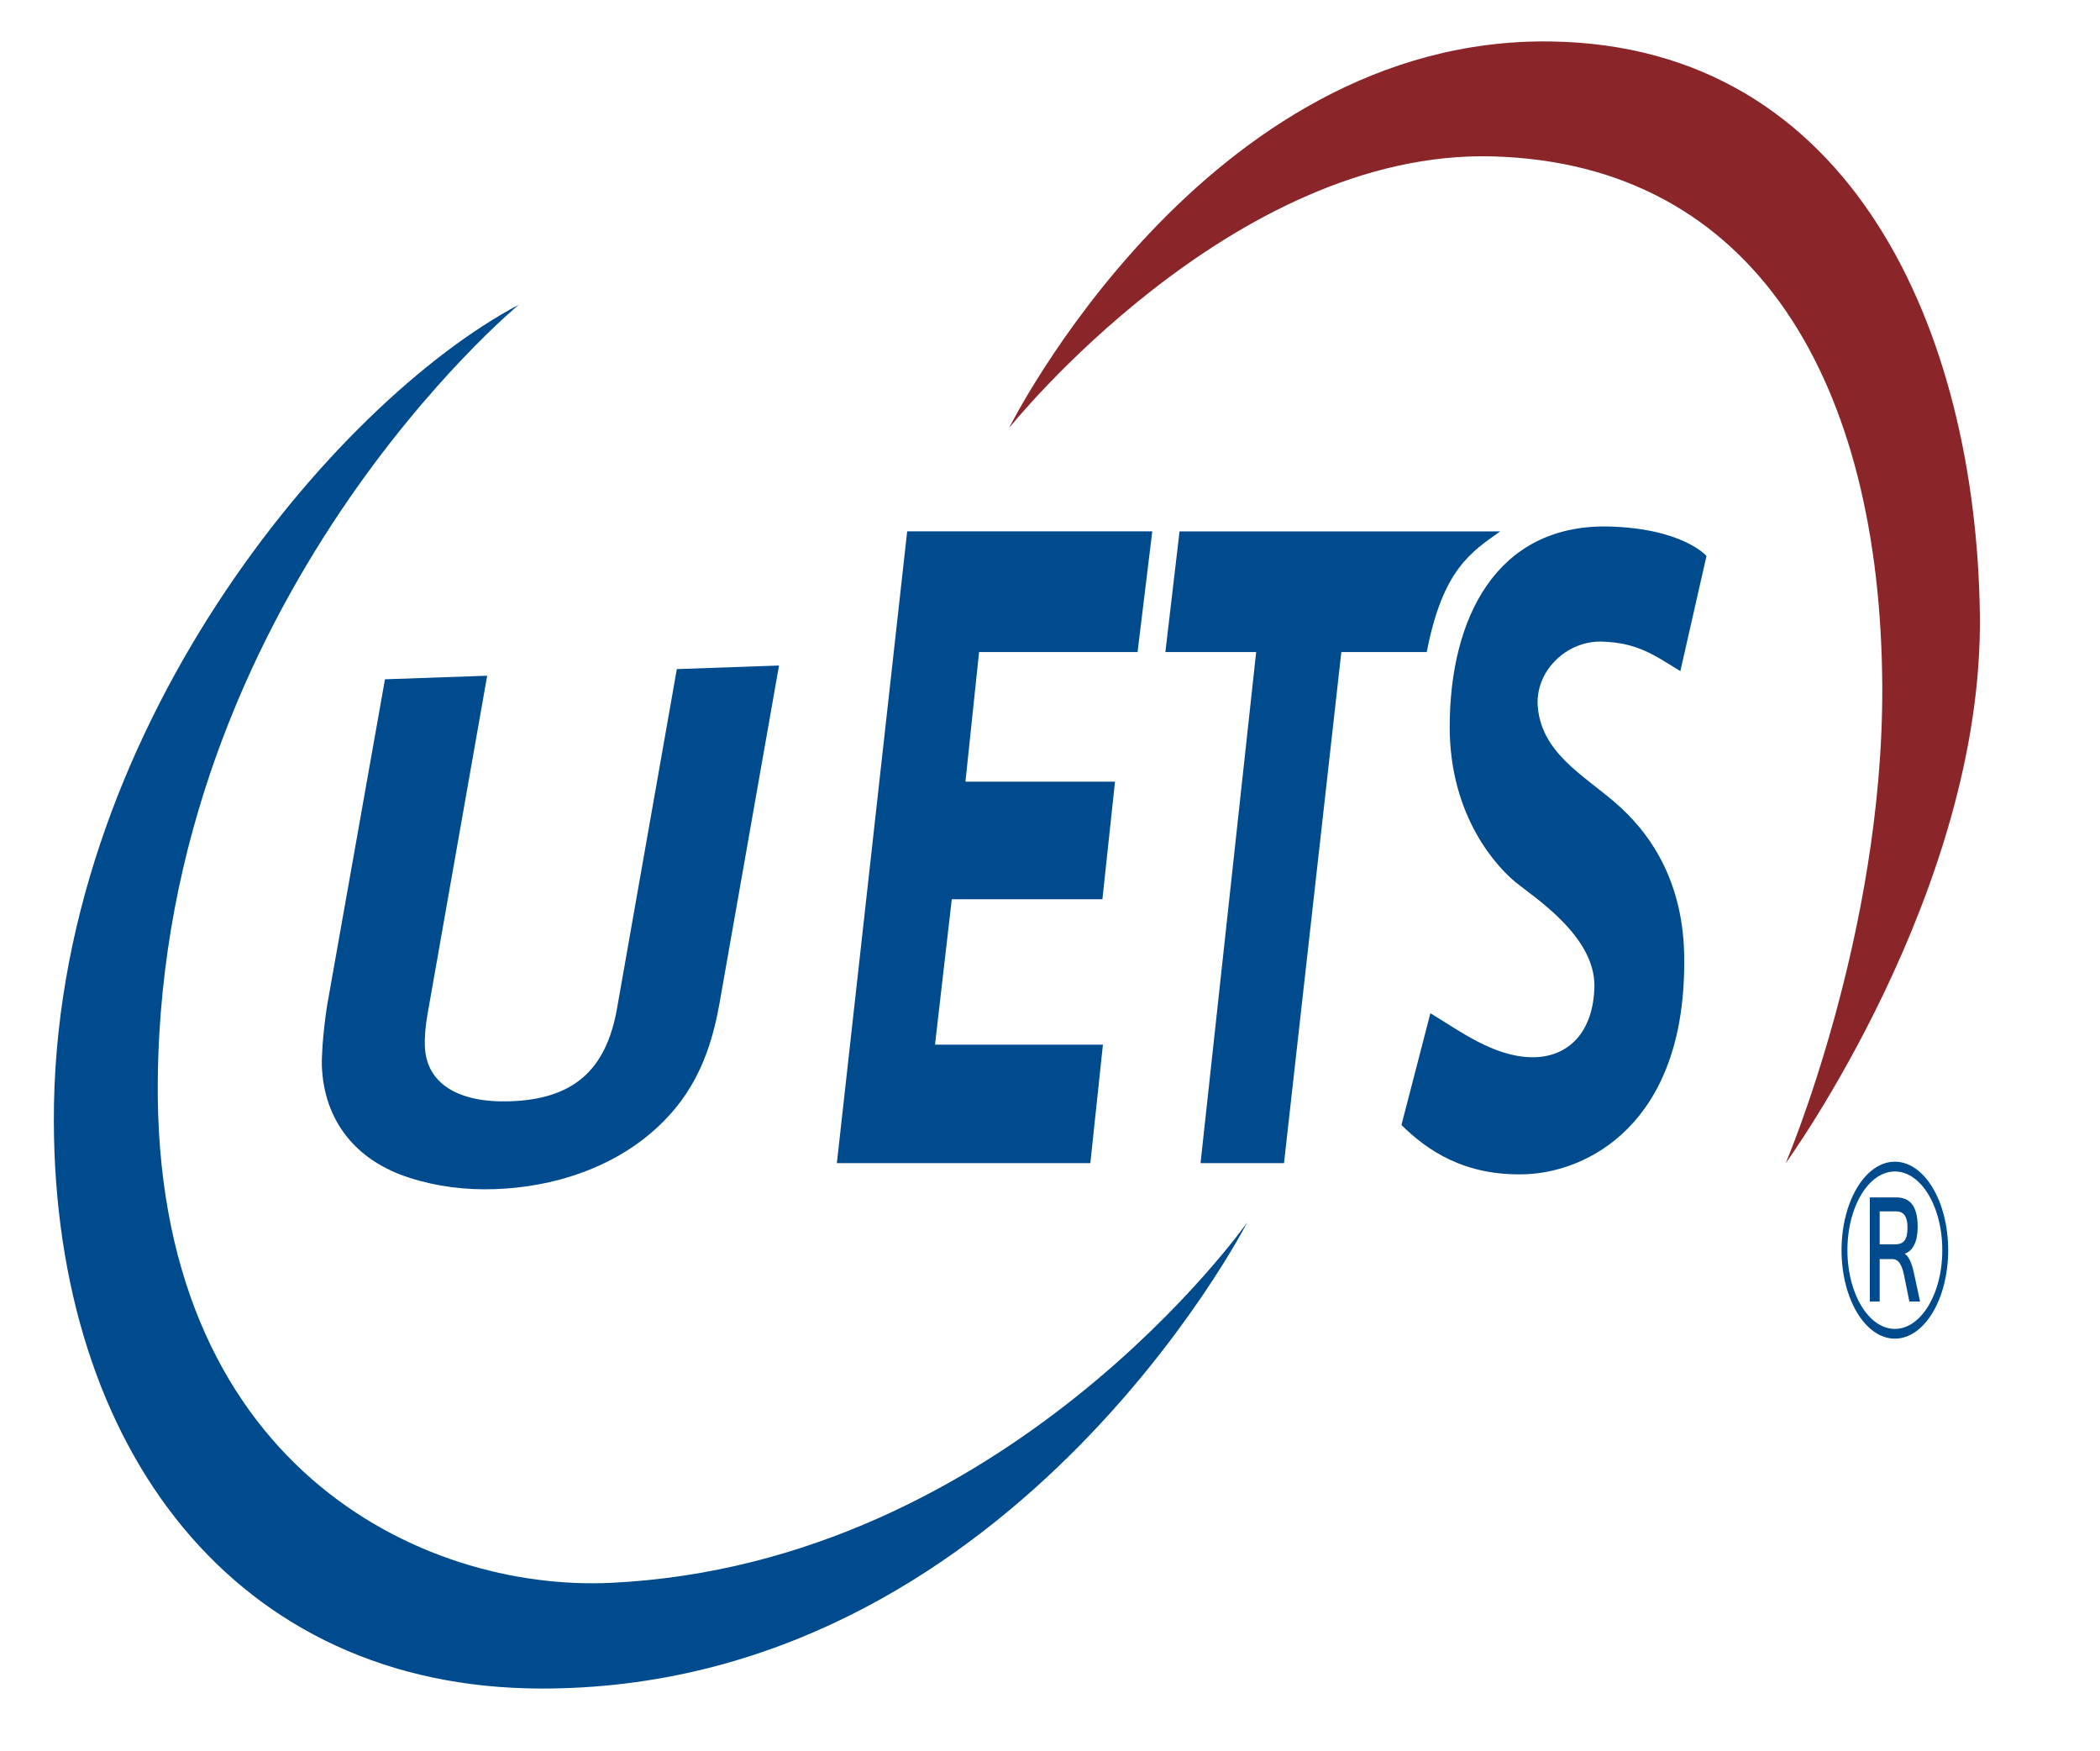
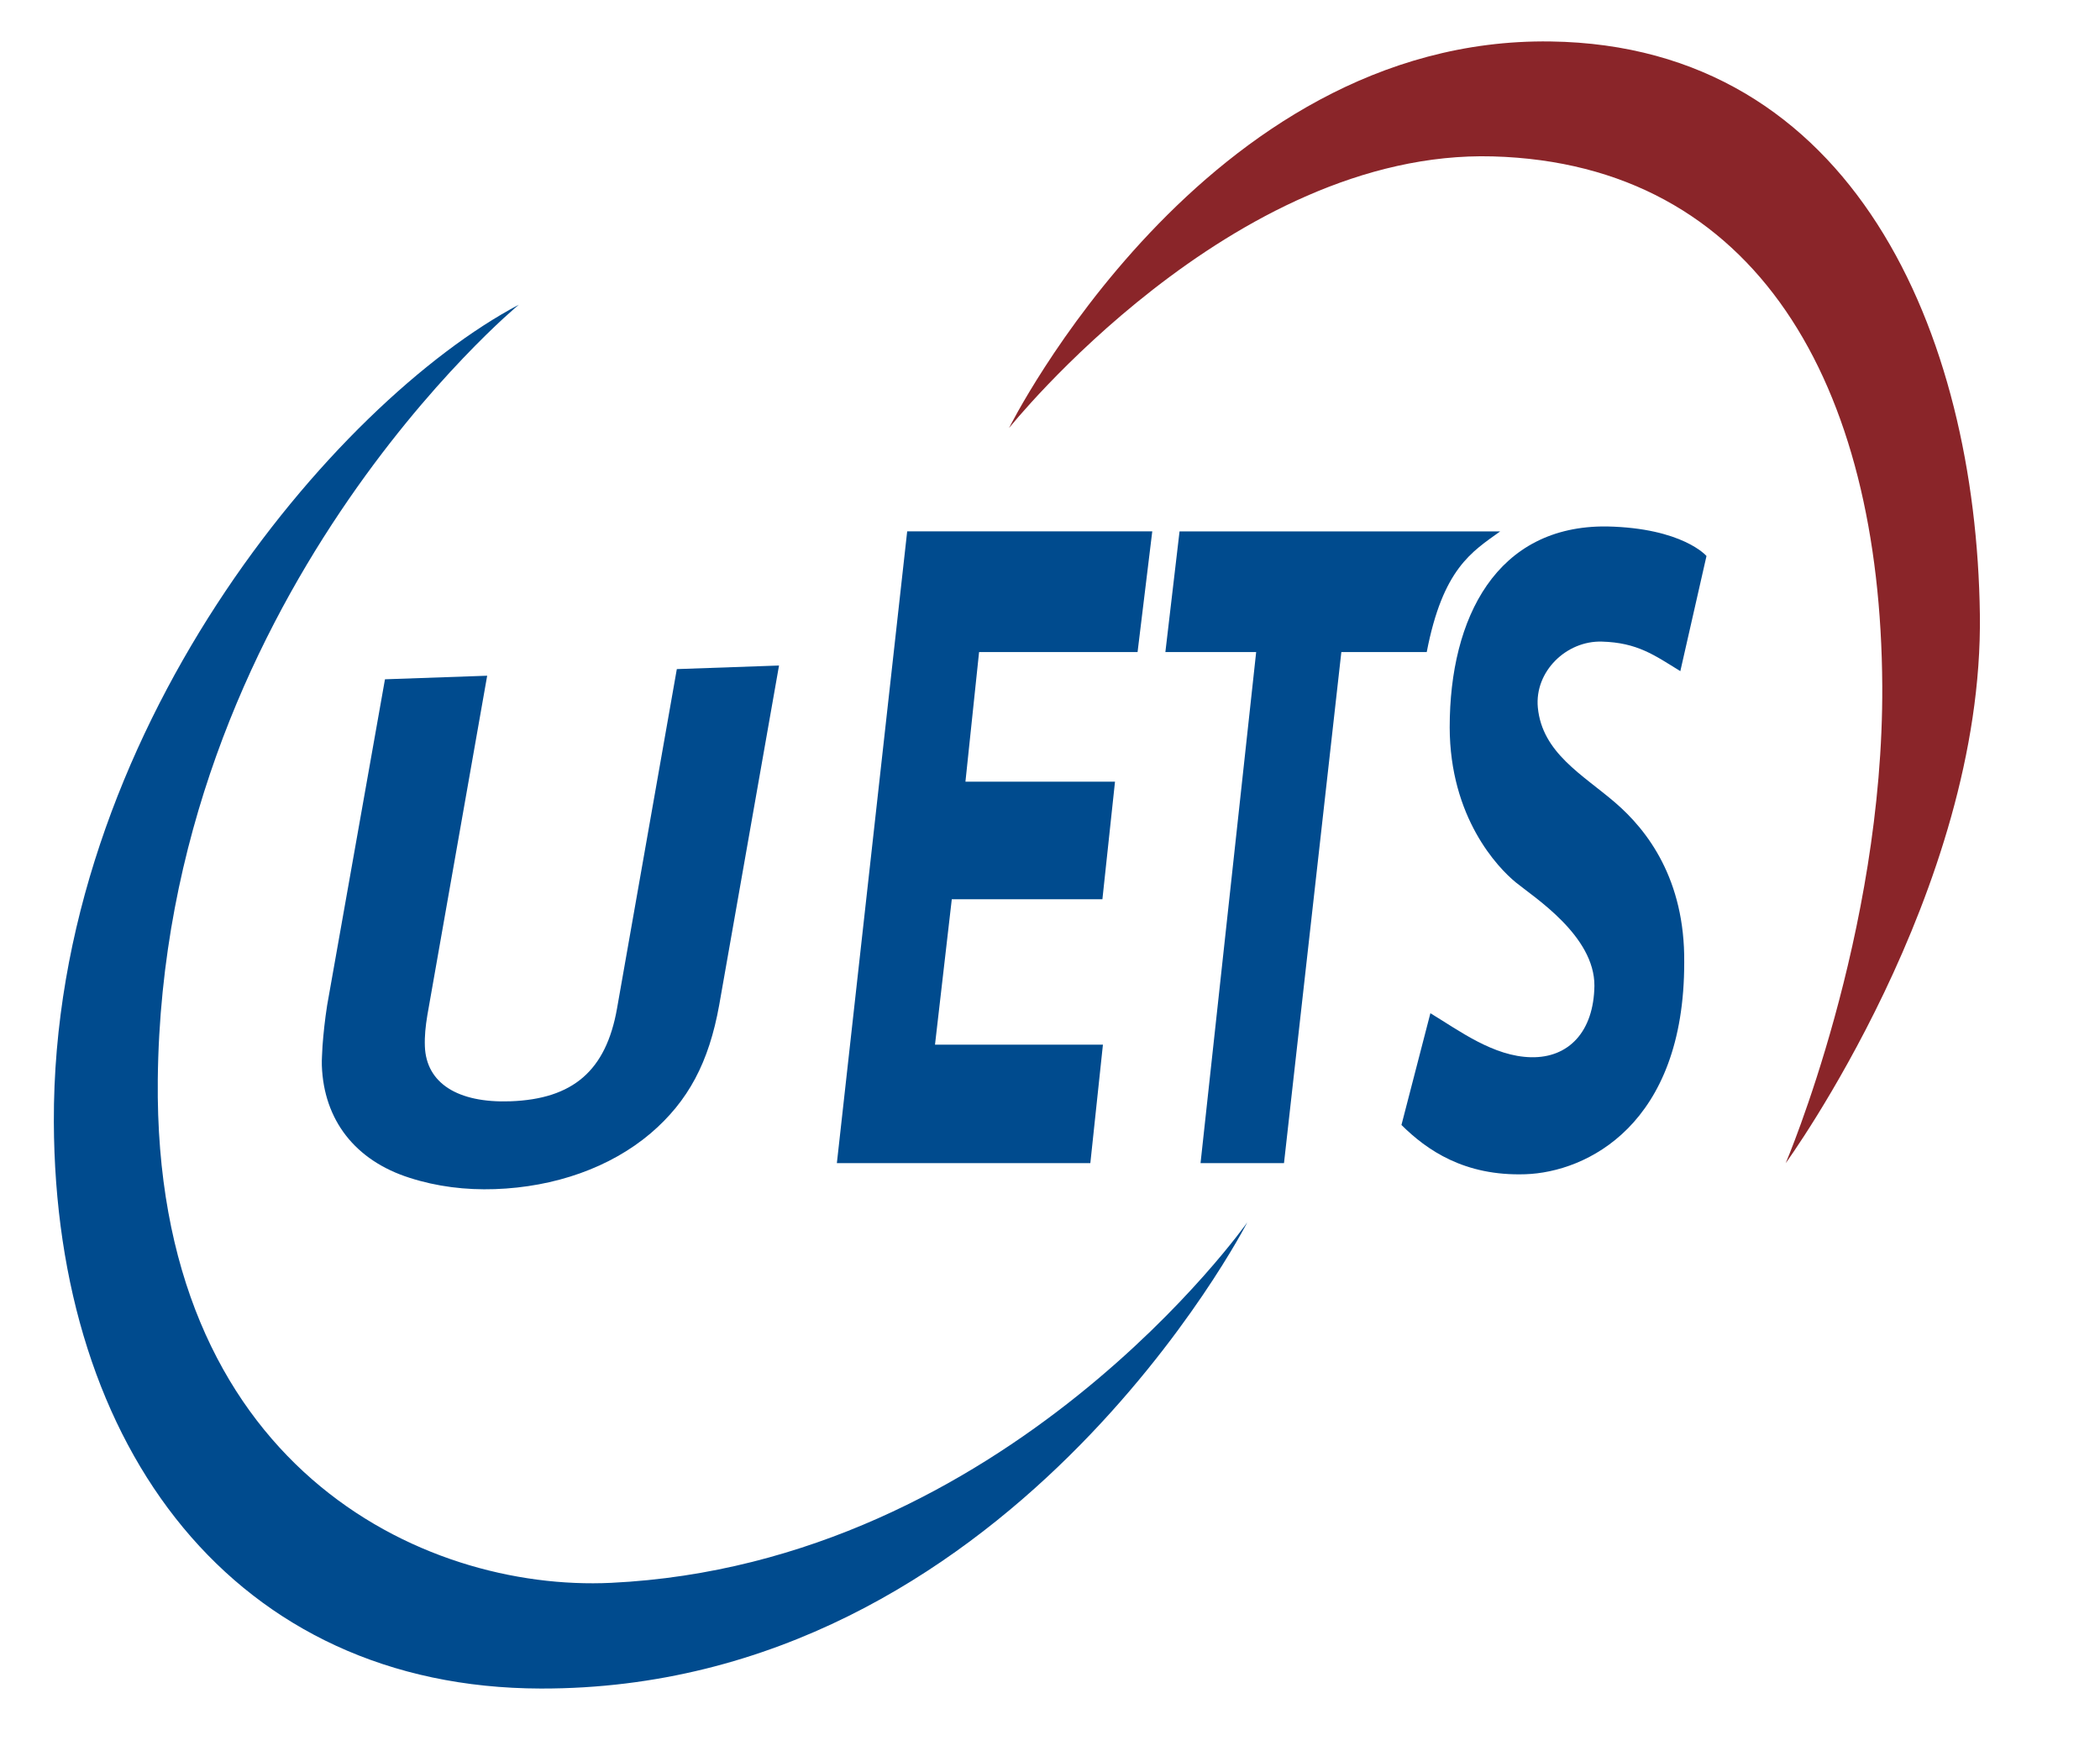
<svg xmlns="http://www.w3.org/2000/svg" width="120" height="100">
  <g>
    <g display="none" overflow="visible" y="0" x="0" height="100%" width="100%" id="canvasGrid">
      <rect fill="url(#gridpattern)" stroke-width="0" y="0" x="0" height="100%" width="100%" />
    </g>
  </g>
  <g>
    <g stroke="null" id="svg_41">
      <g stroke="null" transform="matrix(0.3358707,0,0,0.5571922,-2114.594,-2808.562) " id="svg_22">
        <path fill="#004b8e" id="svg_38" d="m6542.499,5115.121c0.002,-11.237 7.975,-20.717 26.769,-20.582c12.891,0.167 16.92,3.03 16.92,3.03l-4.451,11.806c-4.416,-1.639 -7.298,-2.926 -13.353,-3.03c-6.055,-0.104 -11.46,3.07 -10.891,6.755c0.743,4.664 7.639,6.891 13.164,9.754c5.524,2.864 11.861,7.892 11.743,16.352c0.04,16.699 -16.626,21.541 -27.022,21.75c-10.395,0.209 -16.769,-2.476 -21.087,-5.051l4.924,-11.459c4.964,1.811 10.746,4.437 17.141,4.514c6.395,0.077 10.652,-2.625 10.764,-7.324c0.049,-5.141 -10.339,-9.102 -13.385,-10.607c-3.046,-1.505 -11.208,-6.636 -11.238,-15.91z" />
        <path fill="#004b8e" id="svg_37" d="m6514.307,5159.82l9.757,-52.402l14.528,0c2.741,-8.561 7.68,-10.282 12.5,-12.374l-54.554,0l-2.411,12.374l15.446,0l-9.464,52.402l14.196,0z" />
        <path fill="#004b8e" id="svg_36" d="m6438.235,5159.82l43.125,0l2.143,-12.15l-28.571,0l2.857,-14.911l25.625,0l2.143,-12.054l-25.446,0l2.321,-13.288l26.964,0l2.5,-12.374l-41.696,0l-11.964,64.776z" />
        <path fill="#8a2529" id="svg_35" d="m6467.521,5084.456c0,0 33.157,-40.144 92.143,-39.643c51.545,0.438 72.383,29.942 73.036,58.75c0.642,28.349 -33.036,56.257 -33.036,56.257c0,0 16.654,-23.482 16.429,-48.936c-0.274,-30.95 -21.457,-53.535 -66.25,-54.286c-44.438,-0.745 -82.321,27.857 -82.321,27.857z" />
        <path fill="#004b8e" id="svg_34" d="m6384.122,5071.805c-31.327,9.989 -79.347,44.018 -79.104,83.798c0.205,33.545 30.897,58.015 82.833,58.084c79.527,0.105 120.207,-47.795 120.207,-47.795c0,0 -40.824,35.003 -108.214,36.957c-32.242,0.935 -77.841,-12.073 -77.143,-51.607c0.871,-49.304 61.422,-79.437 61.422,-79.437z" />
-         <g font-size="15.667px" font-style="normal" font-weight="normal" fill="#004b8e" font-family="Arial" id="svg_32" transform="translate(-28.03082,-225.5718) scale(0.9712286,1.029624) ">
-           <path stroke="null" fill="#004b8e" id="svg_33" d="m6847.572,5244.228l-1.874,0l-0.941,-2.647c-0.189,-0.525 -0.445,-0.921 -0.769,-1.186c-0.324,-0.265 -0.759,-0.398 -1.304,-0.398l-2.188,0l0,4.23l-1.729,0l0,-10.373l4.605,0c0.551,0 1.058,0.049 1.522,0.145c0.464,0.097 0.863,0.259 1.197,0.486c0.334,0.227 0.594,0.528 0.78,0.903c0.186,0.375 0.279,0.84 0.279,1.396c-0,0.729 -0.198,1.323 -0.593,1.782c-0.395,0.459 -0.955,0.757 -1.679,0.895c0.377,0.148 0.697,0.386 0.96,0.715c0.263,0.329 0.491,0.756 0.685,1.281l1.048,2.769zm-7.076,-5.699l2.693,0c0.383,0 0.711,-0.031 0.987,-0.092c0.275,-0.061 0.501,-0.158 0.677,-0.291c0.176,-0.133 0.306,-0.305 0.39,-0.516c0.084,-0.212 0.126,-0.468 0.126,-0.769c-0,-0.541 -0.162,-0.945 -0.486,-1.213c-0.324,-0.268 -0.827,-0.402 -1.511,-0.402l-2.876,0l0,3.282z" />
-         </g>
-         <path stroke="#004b8e" fill="none" d="m6626.807,5168.742c0,4.734 -3.838,8.571 -8.571,8.571c-4.734,0 -8.571,-3.838 -8.571,-8.571c0,-4.734 3.838,-8.571 8.571,-8.571c4.734,0 8.571,3.838 8.571,8.571z" id="svg_31" />
        <polyline stroke-linecap="round" id="svg_47" points="-204.347,16.582 -204.347,16.582 -204.347,16.582 -204.347,18.582 -204.347,21.582 -204.347,23.582 -204.347,30.582 -204.347,35.582 -204.347,39.582 -203.347,42.582 -200.347,46.582 -196.347,49.582 -192.347,51.582 -189.347,52.582 -185.347,53.582 -182.347,53.582 -181.347,53.582 -178.347,52.582 -175.347,51.582 -174.347,50.582 -172.347,49.582 -172.347,48.582 -172.347,47.582 -171.347,45.582 -171.347,42.582 -170.347,38.582 -169.347,37.582 -169.347,36.582 -169.347,35.582 -169.347,35.582 " opacity="0.5" stroke-width="3" fill="none" />
        <polyline stroke-linecap="round" id="svg_48" points="-153.347,17.582 -144.347,17.582 -131.347,17.582 -117.347,16.582 -104.347,14.582 -97.347,13.582 -97.347,13.582 -97.347,13.582 -104.347,11.582 -122.347,11.582 -142.347,11.582 -155.347,13.582 -157.347,14.582 -156.347,14.582 -143.347,7.582 -123.347,-0.418 -86.347,-12.418 -69.347,-17.418 -64.347,-17.418 -67.347,-17.418 -72.347,-16.418 -94.347,-10.418 -123.347,-2.418 -146.347,4.582 -158.347,8.582 -160.347,9.582 -159.347,9.582 -149.347,9.582 -114.347,7.582 -91.347,5.582 -70.347,5.582 -61.347,5.582 -60.347,5.582 " opacity="0.5" stroke-width="3" fill="none" />
      </g>
      <text transform="rotate(-2 29.25,53.5) " font-style="italic" font-weight="bold" xml:space="preserve" text-anchor="start" font-family="Helvetica, Arial, sans-serif" font-size="39" id="svg_55" y="67" x="13.5" stroke-width="3" fill="#004b8e">U</text>
    </g>
  </g>
</svg>
